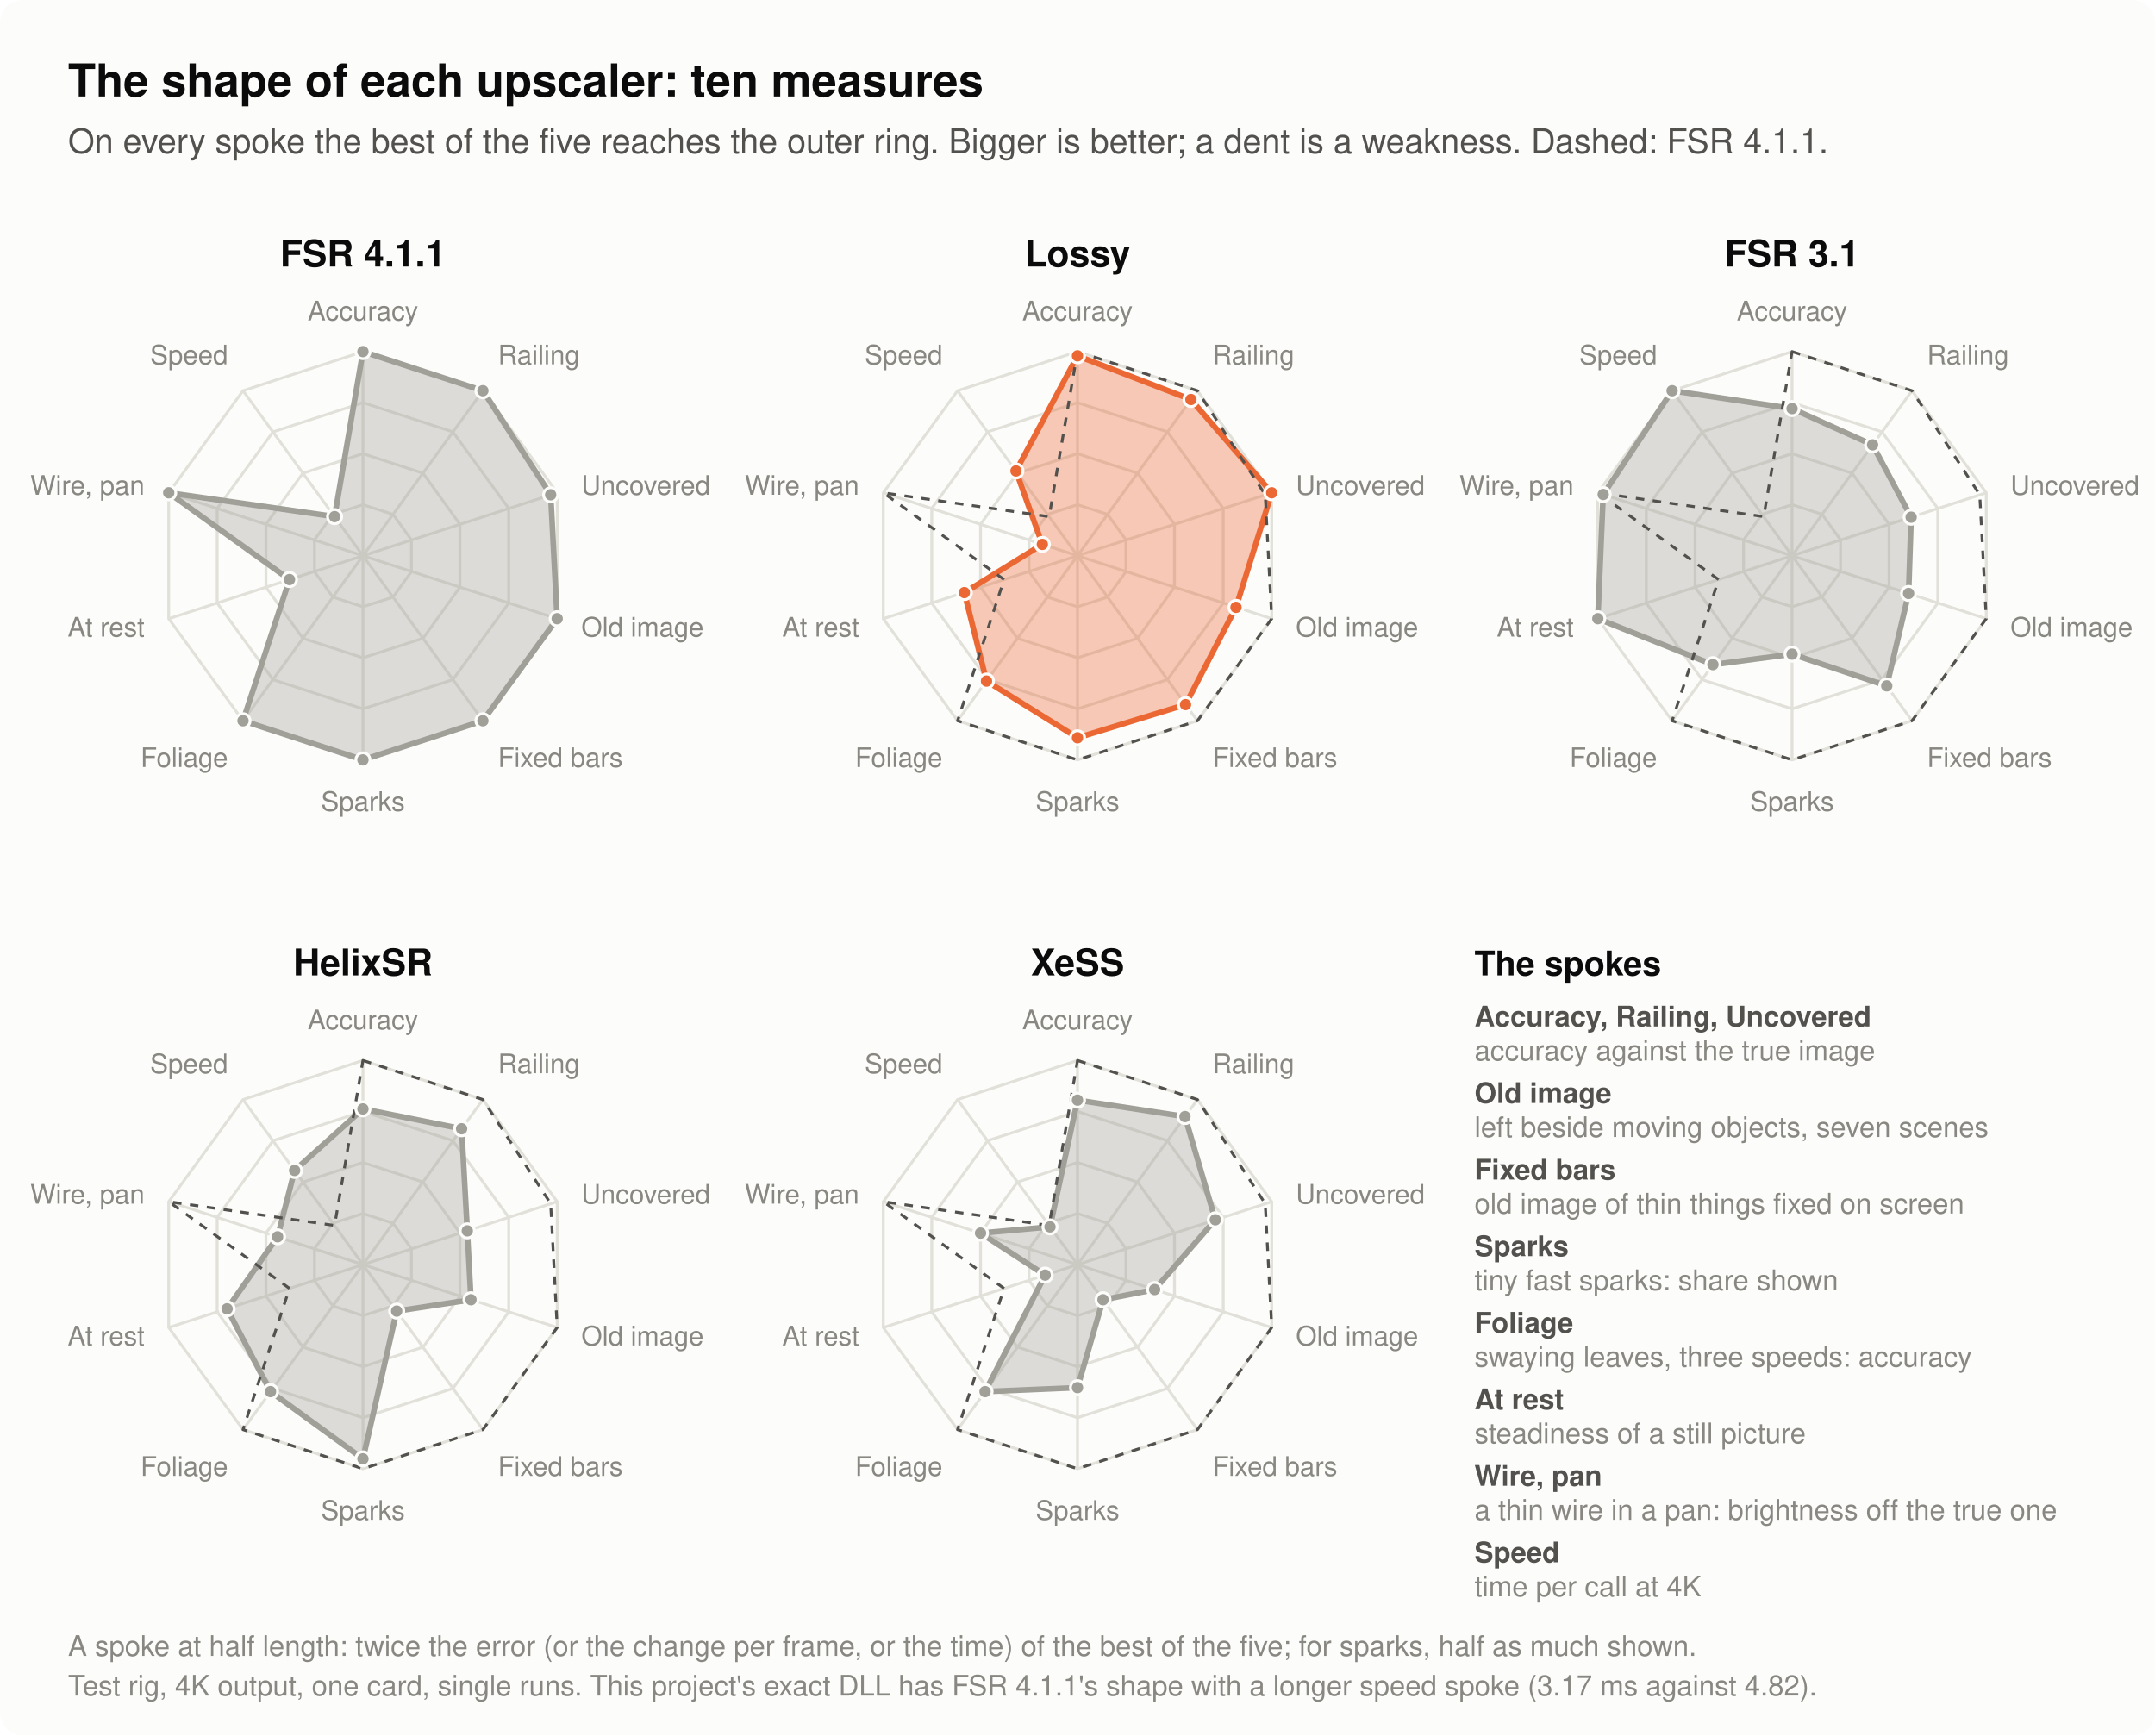
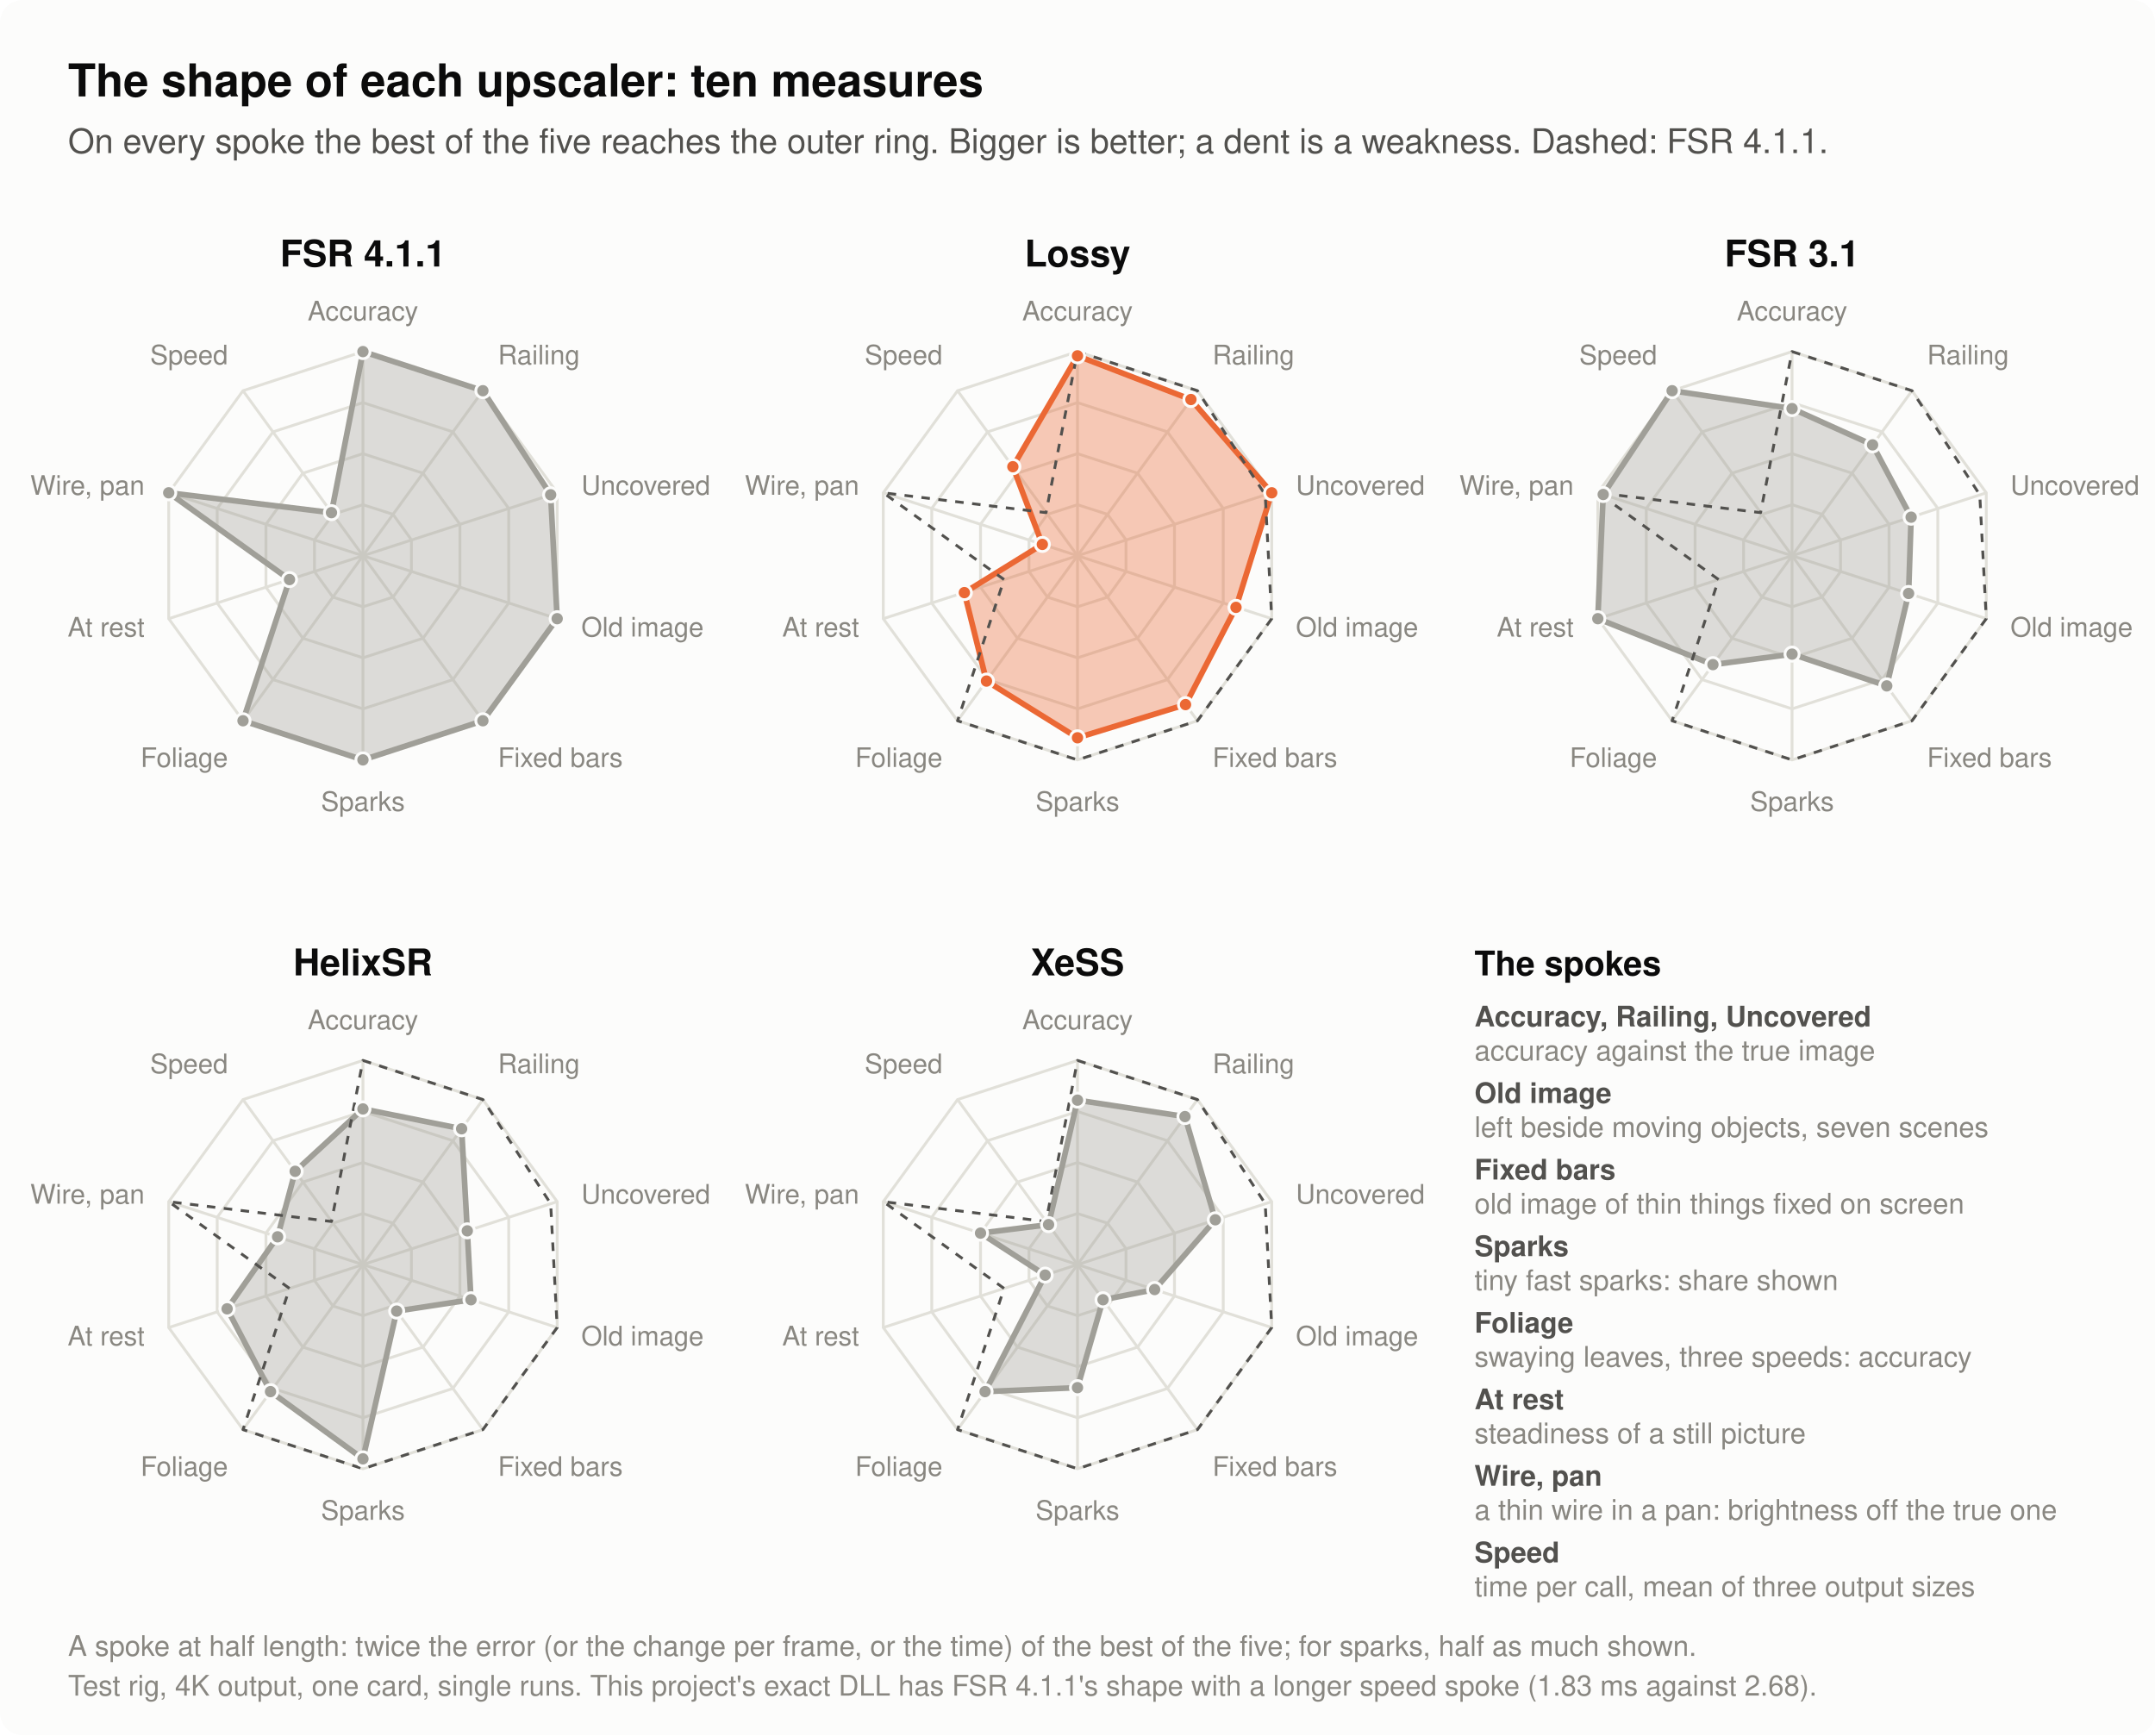
- <svg xmlns="http://www.w3.org/2000/svg" width="760" height="612" viewBox="0 0 760 612" role="img" aria-label="Five radar charts, one per upscaler, each with ten spokes; on every spoke the best of the five reaches the outer ring and the others reach in proportion to it, so a larger shape is better and a dent is a weakness. Still picture and moving background, mean: accuracy (dB): FSR 4.1.1 46.80 dB, Lossy 46.62 dB, FSR 3.1 43.95 dB, HelixSR 44.45 dB, XeSS 44.92 dB. Thin railing in motion: accuracy (dB): FSR 4.1.1 41.82 dB, Lossy 41.34 dB, FSR 3.1 38.36 dB, HelixSR 40.12 dB, XeSS 40.86 dB. Areas a moving object has just uncovered, mean of a panning and a still camera: accuracy (dB): FSR 4.1.1 33.55 dB, Lossy 33.84 dB, FSR 3.1 29.59 dB, HelixSR 28.44 dB, XeSS 30.87 dB. Old image beside a moving object, mean of seven scenes: error (of 255): FSR 4.1.1 1.92, Lossy 2.35, FSR 3.1 3.20, HelixSR 3.45, XeSS 4.84. Thin bars fixed on screen in front of a panning background, mean of four pans: error where their old image lands (of 255): FSR 4.1.1 0.82, Lossy 0.91, FSR 3.1 1.04, HelixSR 2.92, XeSS 3.85. Tiny fast sparks: share of their brightness shown (%): FSR 4.1.1 83%, Lossy 74%, FSR 3.1 40%, HelixSR 79%, XeSS 50%. Leaves swaying without motion vectors, mean of three sway speeds: error (of 255): FSR 4.1.1 11.0, Lossy 14.5, FSR 3.1 16.7, HelixSR 14.3, XeSS 14.3. Still picture: change per frame (of 255): FSR 4.1.1 0.037, Lossy 0.024, FSR 3.1 0.014, HelixSR 0.020, XeSS 0.084. Thin wire under a slow pan: how far its brightness is from the true one (of 255): FSR 4.1.1 10.5, Lossy 57.8, FSR 3.1 10.8, HelixSR 23.9, XeSS 21.0. Time per upscale call at 3840x2160 (ms): FSR 4.1.1 4.82 ms, Lossy 2.22 ms, FSR 3.1 1.14 ms, HelixSR 2.00 ms, XeSS 4.98 ms.">
+ <svg xmlns="http://www.w3.org/2000/svg" width="760" height="612" viewBox="0 0 760 612" role="img" aria-label="Five radar charts, one per upscaler, each with ten spokes; on every spoke the best of the five reaches the outer ring and the others reach in proportion to it, so a larger shape is better and a dent is a weakness. Still picture and moving background, mean: accuracy (dB): FSR 4.1.1 46.80 dB, Lossy 46.62 dB, FSR 3.1 43.95 dB, HelixSR 44.45 dB, XeSS 44.92 dB. Thin railing in motion: accuracy (dB): FSR 4.1.1 41.82 dB, Lossy 41.34 dB, FSR 3.1 38.36 dB, HelixSR 40.12 dB, XeSS 40.86 dB. Areas a moving object has just uncovered, mean of a panning and a still camera: accuracy (dB): FSR 4.1.1 33.55 dB, Lossy 33.84 dB, FSR 3.1 29.59 dB, HelixSR 28.44 dB, XeSS 30.87 dB. Old image beside a moving object, mean of seven scenes: error (of 255): FSR 4.1.1 1.92, Lossy 2.35, FSR 3.1 3.20, HelixSR 3.45, XeSS 4.84. Thin bars fixed on screen in front of a panning background, mean of four pans: error where their old image lands (of 255): FSR 4.1.1 0.82, Lossy 0.91, FSR 3.1 1.04, HelixSR 2.92, XeSS 3.85. Tiny fast sparks: share of their brightness shown (%): FSR 4.1.1 83%, Lossy 74%, FSR 3.1 40%, HelixSR 79%, XeSS 50%. Leaves swaying without motion vectors, mean of three sway speeds: error (of 255): FSR 4.1.1 11.0, Lossy 14.5, FSR 3.1 16.7, HelixSR 14.3, XeSS 14.3. Still picture: change per frame (of 255): FSR 4.1.1 0.037, Lossy 0.024, FSR 3.1 0.014, HelixSR 0.020, XeSS 0.084. Thin wire under a slow pan: how far its brightness is from the true one (of 255): FSR 4.1.1 10.5, Lossy 57.8, FSR 3.1 10.8, HelixSR 23.9, XeSS 21.0. Time per upscale call, mean of 1080p, 1440p and 4K output (ms): FSR 4.1.1 2.68 ms, Lossy 1.30 ms, FSR 3.1 0.70 ms, HelixSR 1.24 ms, XeSS 2.90 ms.">
  <rect x="0.0" y="0.0" width="760.0" height="612.0" rx="8" fill="#fcfcfb" />
  <text x="24.0" y="34.0" font-family="-apple-system, 'Segoe UI', Helvetica, Arial, sans-serif" font-size="16" font-weight="600" text-anchor="start" fill="#0b0b0b">The shape of each upscaler: ten measures</text>
  <text x="24.0" y="54.0" font-family="-apple-system, 'Segoe UI', Helvetica, Arial, sans-serif" font-size="12" text-anchor="start" fill="#52514e">On every spoke the best of the five reaches the outer ring. Bigger is better; a dent is a weakness. Dashed: FSR 4.1.1.</text>
  <text x="128.0" y="94.0" font-family="-apple-system, 'Segoe UI', Helvetica, Arial, sans-serif" font-size="13" font-weight="600" text-anchor="middle" fill="#0b0b0b">FSR 4.1.1</text>
  <polygon points="128.0,178.0 138.6,181.4 145.1,190.4 145.1,201.6 138.6,210.6 128.0,214.0 117.4,210.6 110.9,201.6 110.9,190.4 117.4,181.4" fill="none" stroke="#e1e0d9" stroke-width="1" />
  <polygon points="128.0,160.0 149.2,166.9 162.2,184.9 162.2,207.1 149.2,225.1 128.0,232.0 106.8,225.1 93.8,207.1 93.8,184.9 106.8,166.9" fill="none" stroke="#e1e0d9" stroke-width="1" />
  <polygon points="128.0,142.0 159.7,152.3 179.4,179.3 179.4,212.7 159.7,239.7 128.0,250.0 96.3,239.7 76.6,212.7 76.6,179.3 96.3,152.3" fill="none" stroke="#e1e0d9" stroke-width="1" />
  <polygon points="128.0,124.0 170.3,137.8 196.5,173.8 196.5,218.2 170.3,254.2 128.0,268.0 85.7,254.2 59.5,218.2 59.5,173.8 85.7,137.8" fill="none" stroke="#e1e0d9" stroke-width="1" />
  <line x1="128.0" y1="196.0" x2="128.0" y2="124.0" stroke="#e1e0d9" stroke-width="1" />
  <line x1="128.0" y1="196.0" x2="170.3" y2="137.8" stroke="#e1e0d9" stroke-width="1" />
  <line x1="128.0" y1="196.0" x2="196.5" y2="173.8" stroke="#e1e0d9" stroke-width="1" />
  <line x1="128.0" y1="196.0" x2="196.5" y2="218.2" stroke="#e1e0d9" stroke-width="1" />
  <line x1="128.0" y1="196.0" x2="170.3" y2="254.2" stroke="#e1e0d9" stroke-width="1" />
  <line x1="128.0" y1="196.0" x2="128.0" y2="268.0" stroke="#e1e0d9" stroke-width="1" />
  <line x1="128.0" y1="196.0" x2="85.7" y2="254.2" stroke="#e1e0d9" stroke-width="1" />
  <line x1="128.0" y1="196.0" x2="59.5" y2="218.2" stroke="#e1e0d9" stroke-width="1" />
  <line x1="128.0" y1="196.0" x2="59.5" y2="173.8" stroke="#e1e0d9" stroke-width="1" />
  <line x1="128.0" y1="196.0" x2="85.7" y2="137.8" stroke="#e1e0d9" stroke-width="1" />
-   <polygon points="128.0,124.0 170.3,137.8 194.2,174.5 196.5,218.2 170.3,254.2 128.0,268.0 85.7,254.2 102.1,204.4 59.5,173.8 118.0,182.2" fill="#a09f98" fill-opacity="0.35" stroke="#a09f98" stroke-width="2" stroke-linejoin="round" />
+   <polygon points="128.0,124.0 170.3,137.8 194.2,174.5 196.5,218.2 170.3,254.2 128.0,268.0 85.7,254.2 102.1,204.4 59.5,173.8 116.9,180.8" fill="#a09f98" fill-opacity="0.35" stroke="#a09f98" stroke-width="2" stroke-linejoin="round" />
  <circle cx="128.0" cy="124.0" r="2.5" fill="#a09f98" stroke="#fcfcfb" stroke-width="1" />
  <circle cx="170.3" cy="137.8" r="2.5" fill="#a09f98" stroke="#fcfcfb" stroke-width="1" />
  <circle cx="194.2" cy="174.5" r="2.5" fill="#a09f98" stroke="#fcfcfb" stroke-width="1" />
  <circle cx="196.5" cy="218.2" r="2.5" fill="#a09f98" stroke="#fcfcfb" stroke-width="1" />
  <circle cx="170.3" cy="254.2" r="2.5" fill="#a09f98" stroke="#fcfcfb" stroke-width="1" />
  <circle cx="128.0" cy="268.0" r="2.5" fill="#a09f98" stroke="#fcfcfb" stroke-width="1" />
  <circle cx="85.7" cy="254.2" r="2.5" fill="#a09f98" stroke="#fcfcfb" stroke-width="1" />
  <circle cx="102.1" cy="204.4" r="2.5" fill="#a09f98" stroke="#fcfcfb" stroke-width="1" />
  <circle cx="59.5" cy="173.8" r="2.5" fill="#a09f98" stroke="#fcfcfb" stroke-width="1" />
-   <circle cx="118.0" cy="182.2" r="2.5" fill="#a09f98" stroke="#fcfcfb" stroke-width="1" />
+   <circle cx="116.9" cy="180.8" r="2.5" fill="#a09f98" stroke="#fcfcfb" stroke-width="1" />
  <text x="128.0" y="113.0" font-family="-apple-system, 'Segoe UI', Helvetica, Arial, sans-serif" font-size="9.5" text-anchor="middle" fill="#898781">Accuracy</text>
  <text x="175.6" y="128.5" font-family="-apple-system, 'Segoe UI', Helvetica, Arial, sans-serif" font-size="9.5" text-anchor="start" fill="#898781">Railing</text>
  <text x="205.0" y="174.5" font-family="-apple-system, 'Segoe UI', Helvetica, Arial, sans-serif" font-size="9.5" text-anchor="start" fill="#898781">Uncovered</text>
  <text x="205.0" y="224.5" font-family="-apple-system, 'Segoe UI', Helvetica, Arial, sans-serif" font-size="9.5" text-anchor="start" fill="#898781">Old image</text>
  <text x="175.6" y="270.5" font-family="-apple-system, 'Segoe UI', Helvetica, Arial, sans-serif" font-size="9.5" text-anchor="start" fill="#898781">Fixed bars</text>
  <text x="128.0" y="286.0" font-family="-apple-system, 'Segoe UI', Helvetica, Arial, sans-serif" font-size="9.5" text-anchor="middle" fill="#898781">Sparks</text>
  <text x="80.4" y="270.5" font-family="-apple-system, 'Segoe UI', Helvetica, Arial, sans-serif" font-size="9.5" text-anchor="end" fill="#898781">Foliage</text>
  <text x="51.0" y="224.5" font-family="-apple-system, 'Segoe UI', Helvetica, Arial, sans-serif" font-size="9.5" text-anchor="end" fill="#898781">At rest</text>
  <text x="51.0" y="174.5" font-family="-apple-system, 'Segoe UI', Helvetica, Arial, sans-serif" font-size="9.5" text-anchor="end" fill="#898781">Wire, pan</text>
  <text x="80.4" y="128.5" font-family="-apple-system, 'Segoe UI', Helvetica, Arial, sans-serif" font-size="9.5" text-anchor="end" fill="#898781">Speed</text>
  <text x="380.0" y="94.0" font-family="-apple-system, 'Segoe UI', Helvetica, Arial, sans-serif" font-size="13" font-weight="600" text-anchor="middle" fill="#0b0b0b">Lossy</text>
  <polygon points="380.0,178.0 390.6,181.4 397.1,190.4 397.1,201.6 390.6,210.6 380.0,214.0 369.4,210.6 362.9,201.6 362.9,190.4 369.4,181.4" fill="none" stroke="#e1e0d9" stroke-width="1" />
  <polygon points="380.0,160.0 401.2,166.9 414.2,184.9 414.2,207.1 401.2,225.1 380.0,232.0 358.8,225.1 345.8,207.1 345.8,184.9 358.8,166.9" fill="none" stroke="#e1e0d9" stroke-width="1" />
  <polygon points="380.0,142.0 411.7,152.3 431.4,179.3 431.4,212.7 411.7,239.7 380.0,250.0 348.3,239.7 328.6,212.7 328.6,179.3 348.3,152.3" fill="none" stroke="#e1e0d9" stroke-width="1" />
  <polygon points="380.0,124.0 422.3,137.8 448.5,173.8 448.5,218.2 422.3,254.2 380.0,268.0 337.7,254.2 311.5,218.2 311.5,173.8 337.7,137.8" fill="none" stroke="#e1e0d9" stroke-width="1" />
  <line x1="380.0" y1="196.0" x2="380.0" y2="124.0" stroke="#e1e0d9" stroke-width="1" />
  <line x1="380.0" y1="196.0" x2="422.3" y2="137.8" stroke="#e1e0d9" stroke-width="1" />
  <line x1="380.0" y1="196.0" x2="448.5" y2="173.8" stroke="#e1e0d9" stroke-width="1" />
  <line x1="380.0" y1="196.0" x2="448.5" y2="218.2" stroke="#e1e0d9" stroke-width="1" />
  <line x1="380.0" y1="196.0" x2="422.3" y2="254.2" stroke="#e1e0d9" stroke-width="1" />
  <line x1="380.0" y1="196.0" x2="380.0" y2="268.0" stroke="#e1e0d9" stroke-width="1" />
  <line x1="380.0" y1="196.0" x2="337.7" y2="254.2" stroke="#e1e0d9" stroke-width="1" />
  <line x1="380.0" y1="196.0" x2="311.5" y2="218.2" stroke="#e1e0d9" stroke-width="1" />
  <line x1="380.0" y1="196.0" x2="311.5" y2="173.8" stroke="#e1e0d9" stroke-width="1" />
  <line x1="380.0" y1="196.0" x2="337.7" y2="137.8" stroke="#e1e0d9" stroke-width="1" />
-   <polygon points="380.0,125.5 420.0,140.9 448.5,173.8 435.9,214.2 418.1,248.5 380.0,260.2 347.9,240.2 340.1,209.0 367.6,192.0 358.3,166.1" fill="#eb6834" fill-opacity="0.35" stroke="#eb6834" stroke-width="2" stroke-linejoin="round" />
-   <polygon points="380.0,124.0 422.3,137.8 446.2,174.5 448.5,218.2 422.3,254.2 380.0,268.0 337.7,254.2 354.1,204.4 311.5,173.8 370.0,182.2" fill="none" stroke="#52514e" stroke-width="1" stroke-dasharray="3 3" stroke-linejoin="round" />
+   <polygon points="380.0,125.5 420.0,140.9 448.5,173.8 435.9,214.2 418.1,248.5 380.0,260.2 347.9,240.2 340.1,209.0 367.6,192.0 357.2,164.6" fill="#eb6834" fill-opacity="0.35" stroke="#eb6834" stroke-width="2" stroke-linejoin="round" />
+   <polygon points="380.0,124.0 422.3,137.8 446.2,174.5 448.5,218.2 422.3,254.2 380.0,268.0 337.7,254.2 354.1,204.4 311.5,173.8 368.9,180.8" fill="none" stroke="#52514e" stroke-width="1" stroke-dasharray="3 3" stroke-linejoin="round" />
  <circle cx="380.0" cy="125.5" r="2.5" fill="#eb6834" stroke="#fcfcfb" stroke-width="1" />
  <circle cx="420.0" cy="140.9" r="2.5" fill="#eb6834" stroke="#fcfcfb" stroke-width="1" />
  <circle cx="448.5" cy="173.8" r="2.5" fill="#eb6834" stroke="#fcfcfb" stroke-width="1" />
  <circle cx="435.9" cy="214.2" r="2.5" fill="#eb6834" stroke="#fcfcfb" stroke-width="1" />
  <circle cx="418.1" cy="248.5" r="2.5" fill="#eb6834" stroke="#fcfcfb" stroke-width="1" />
  <circle cx="380.0" cy="260.2" r="2.5" fill="#eb6834" stroke="#fcfcfb" stroke-width="1" />
  <circle cx="347.9" cy="240.2" r="2.5" fill="#eb6834" stroke="#fcfcfb" stroke-width="1" />
  <circle cx="340.1" cy="209.0" r="2.5" fill="#eb6834" stroke="#fcfcfb" stroke-width="1" />
  <circle cx="367.6" cy="192.0" r="2.5" fill="#eb6834" stroke="#fcfcfb" stroke-width="1" />
-   <circle cx="358.3" cy="166.1" r="2.5" fill="#eb6834" stroke="#fcfcfb" stroke-width="1" />
+   <circle cx="357.2" cy="164.6" r="2.5" fill="#eb6834" stroke="#fcfcfb" stroke-width="1" />
  <text x="380.0" y="113.0" font-family="-apple-system, 'Segoe UI', Helvetica, Arial, sans-serif" font-size="9.5" text-anchor="middle" fill="#898781">Accuracy</text>
  <text x="427.6" y="128.5" font-family="-apple-system, 'Segoe UI', Helvetica, Arial, sans-serif" font-size="9.5" text-anchor="start" fill="#898781">Railing</text>
  <text x="457.0" y="174.5" font-family="-apple-system, 'Segoe UI', Helvetica, Arial, sans-serif" font-size="9.5" text-anchor="start" fill="#898781">Uncovered</text>
  <text x="457.0" y="224.5" font-family="-apple-system, 'Segoe UI', Helvetica, Arial, sans-serif" font-size="9.5" text-anchor="start" fill="#898781">Old image</text>
  <text x="427.6" y="270.5" font-family="-apple-system, 'Segoe UI', Helvetica, Arial, sans-serif" font-size="9.5" text-anchor="start" fill="#898781">Fixed bars</text>
  <text x="380.0" y="286.0" font-family="-apple-system, 'Segoe UI', Helvetica, Arial, sans-serif" font-size="9.5" text-anchor="middle" fill="#898781">Sparks</text>
  <text x="332.4" y="270.5" font-family="-apple-system, 'Segoe UI', Helvetica, Arial, sans-serif" font-size="9.5" text-anchor="end" fill="#898781">Foliage</text>
  <text x="303.0" y="224.5" font-family="-apple-system, 'Segoe UI', Helvetica, Arial, sans-serif" font-size="9.5" text-anchor="end" fill="#898781">At rest</text>
  <text x="303.0" y="174.5" font-family="-apple-system, 'Segoe UI', Helvetica, Arial, sans-serif" font-size="9.5" text-anchor="end" fill="#898781">Wire, pan</text>
  <text x="332.4" y="128.5" font-family="-apple-system, 'Segoe UI', Helvetica, Arial, sans-serif" font-size="9.5" text-anchor="end" fill="#898781">Speed</text>
  <text x="632.0" y="94.0" font-family="-apple-system, 'Segoe UI', Helvetica, Arial, sans-serif" font-size="13" font-weight="600" text-anchor="middle" fill="#0b0b0b">FSR 3.1</text>
  <polygon points="632.0,178.0 642.6,181.4 649.1,190.4 649.1,201.6 642.6,210.6 632.0,214.0 621.4,210.6 614.9,201.6 614.9,190.4 621.4,181.4" fill="none" stroke="#e1e0d9" stroke-width="1" />
  <polygon points="632.0,160.0 653.2,166.9 666.2,184.9 666.2,207.1 653.2,225.1 632.0,232.0 610.8,225.1 597.8,207.1 597.8,184.9 610.8,166.9" fill="none" stroke="#e1e0d9" stroke-width="1" />
  <polygon points="632.0,142.0 663.7,152.3 683.4,179.3 683.4,212.7 663.7,239.7 632.0,250.0 600.3,239.7 580.6,212.7 580.6,179.3 600.3,152.3" fill="none" stroke="#e1e0d9" stroke-width="1" />
  <polygon points="632.0,124.0 674.3,137.8 700.5,173.8 700.5,218.2 674.3,254.2 632.0,268.0 589.7,254.2 563.5,218.2 563.5,173.8 589.7,137.8" fill="none" stroke="#e1e0d9" stroke-width="1" />
  <line x1="632.0" y1="196.0" x2="632.0" y2="124.0" stroke="#e1e0d9" stroke-width="1" />
  <line x1="632.0" y1="196.0" x2="674.3" y2="137.8" stroke="#e1e0d9" stroke-width="1" />
  <line x1="632.0" y1="196.0" x2="700.5" y2="173.8" stroke="#e1e0d9" stroke-width="1" />
  <line x1="632.0" y1="196.0" x2="700.5" y2="218.2" stroke="#e1e0d9" stroke-width="1" />
  <line x1="632.0" y1="196.0" x2="674.3" y2="254.2" stroke="#e1e0d9" stroke-width="1" />
  <line x1="632.0" y1="196.0" x2="632.0" y2="268.0" stroke="#e1e0d9" stroke-width="1" />
  <line x1="632.0" y1="196.0" x2="589.7" y2="254.2" stroke="#e1e0d9" stroke-width="1" />
  <line x1="632.0" y1="196.0" x2="563.5" y2="218.2" stroke="#e1e0d9" stroke-width="1" />
  <line x1="632.0" y1="196.0" x2="563.5" y2="173.8" stroke="#e1e0d9" stroke-width="1" />
  <line x1="632.0" y1="196.0" x2="589.7" y2="137.8" stroke="#e1e0d9" stroke-width="1" />
  <polygon points="632.0,144.1 660.4,156.9 674.0,182.4 673.1,209.3 665.4,241.9 632.0,230.7 604.1,234.4 563.5,218.2 565.4,174.4 589.7,137.8" fill="#a09f98" fill-opacity="0.35" stroke="#a09f98" stroke-width="2" stroke-linejoin="round" />
-   <polygon points="632.0,124.0 674.3,137.8 698.2,174.5 700.5,218.2 674.3,254.2 632.0,268.0 589.7,254.2 606.1,204.4 563.5,173.8 622.0,182.2" fill="none" stroke="#52514e" stroke-width="1" stroke-dasharray="3 3" stroke-linejoin="round" />
+   <polygon points="632.0,124.0 674.3,137.8 698.2,174.5 700.5,218.2 674.3,254.2 632.0,268.0 589.7,254.2 606.1,204.4 563.5,173.8 620.9,180.8" fill="none" stroke="#52514e" stroke-width="1" stroke-dasharray="3 3" stroke-linejoin="round" />
  <circle cx="632.0" cy="144.1" r="2.5" fill="#a09f98" stroke="#fcfcfb" stroke-width="1" />
  <circle cx="660.4" cy="156.9" r="2.5" fill="#a09f98" stroke="#fcfcfb" stroke-width="1" />
  <circle cx="674.0" cy="182.4" r="2.5" fill="#a09f98" stroke="#fcfcfb" stroke-width="1" />
  <circle cx="673.1" cy="209.3" r="2.5" fill="#a09f98" stroke="#fcfcfb" stroke-width="1" />
  <circle cx="665.4" cy="241.9" r="2.5" fill="#a09f98" stroke="#fcfcfb" stroke-width="1" />
  <circle cx="632.0" cy="230.7" r="2.5" fill="#a09f98" stroke="#fcfcfb" stroke-width="1" />
  <circle cx="604.1" cy="234.4" r="2.5" fill="#a09f98" stroke="#fcfcfb" stroke-width="1" />
  <circle cx="563.5" cy="218.2" r="2.5" fill="#a09f98" stroke="#fcfcfb" stroke-width="1" />
  <circle cx="565.4" cy="174.4" r="2.5" fill="#a09f98" stroke="#fcfcfb" stroke-width="1" />
  <circle cx="589.7" cy="137.8" r="2.5" fill="#a09f98" stroke="#fcfcfb" stroke-width="1" />
  <text x="632.0" y="113.0" font-family="-apple-system, 'Segoe UI', Helvetica, Arial, sans-serif" font-size="9.5" text-anchor="middle" fill="#898781">Accuracy</text>
  <text x="679.6" y="128.5" font-family="-apple-system, 'Segoe UI', Helvetica, Arial, sans-serif" font-size="9.5" text-anchor="start" fill="#898781">Railing</text>
  <text x="709.0" y="174.5" font-family="-apple-system, 'Segoe UI', Helvetica, Arial, sans-serif" font-size="9.5" text-anchor="start" fill="#898781">Uncovered</text>
  <text x="709.0" y="224.5" font-family="-apple-system, 'Segoe UI', Helvetica, Arial, sans-serif" font-size="9.5" text-anchor="start" fill="#898781">Old image</text>
  <text x="679.6" y="270.5" font-family="-apple-system, 'Segoe UI', Helvetica, Arial, sans-serif" font-size="9.5" text-anchor="start" fill="#898781">Fixed bars</text>
  <text x="632.0" y="286.0" font-family="-apple-system, 'Segoe UI', Helvetica, Arial, sans-serif" font-size="9.5" text-anchor="middle" fill="#898781">Sparks</text>
  <text x="584.4" y="270.5" font-family="-apple-system, 'Segoe UI', Helvetica, Arial, sans-serif" font-size="9.5" text-anchor="end" fill="#898781">Foliage</text>
  <text x="555.0" y="224.5" font-family="-apple-system, 'Segoe UI', Helvetica, Arial, sans-serif" font-size="9.5" text-anchor="end" fill="#898781">At rest</text>
  <text x="555.0" y="174.5" font-family="-apple-system, 'Segoe UI', Helvetica, Arial, sans-serif" font-size="9.5" text-anchor="end" fill="#898781">Wire, pan</text>
  <text x="584.4" y="128.5" font-family="-apple-system, 'Segoe UI', Helvetica, Arial, sans-serif" font-size="9.5" text-anchor="end" fill="#898781">Speed</text>
  <text x="128.0" y="344.0" font-family="-apple-system, 'Segoe UI', Helvetica, Arial, sans-serif" font-size="13" font-weight="600" text-anchor="middle" fill="#0b0b0b">HelixSR</text>
  <polygon points="128.0,428.0 138.6,431.4 145.1,440.4 145.1,451.6 138.6,460.6 128.0,464.0 117.4,460.6 110.9,451.6 110.9,440.4 117.4,431.4" fill="none" stroke="#e1e0d9" stroke-width="1" />
  <polygon points="128.0,410.0 149.2,416.9 162.2,434.9 162.2,457.1 149.2,475.1 128.0,482.0 106.8,475.1 93.8,457.1 93.8,434.9 106.8,416.9" fill="none" stroke="#e1e0d9" stroke-width="1" />
  <polygon points="128.0,392.0 159.7,402.3 179.4,429.3 179.4,462.7 159.7,489.7 128.0,500.0 96.3,489.7 76.6,462.7 76.6,429.3 96.3,402.3" fill="none" stroke="#e1e0d9" stroke-width="1" />
  <polygon points="128.0,374.0 170.3,387.8 196.5,423.8 196.5,468.2 170.3,504.2 128.0,518.0 85.7,504.2 59.5,468.2 59.5,423.8 85.7,387.8" fill="none" stroke="#e1e0d9" stroke-width="1" />
  <line x1="128.0" y1="446.0" x2="128.0" y2="374.0" stroke="#e1e0d9" stroke-width="1" />
  <line x1="128.0" y1="446.0" x2="170.3" y2="387.8" stroke="#e1e0d9" stroke-width="1" />
  <line x1="128.0" y1="446.0" x2="196.5" y2="423.8" stroke="#e1e0d9" stroke-width="1" />
  <line x1="128.0" y1="446.0" x2="196.5" y2="468.2" stroke="#e1e0d9" stroke-width="1" />
  <line x1="128.0" y1="446.0" x2="170.3" y2="504.2" stroke="#e1e0d9" stroke-width="1" />
  <line x1="128.0" y1="446.0" x2="128.0" y2="518.0" stroke="#e1e0d9" stroke-width="1" />
  <line x1="128.0" y1="446.0" x2="85.7" y2="504.2" stroke="#e1e0d9" stroke-width="1" />
  <line x1="128.0" y1="446.0" x2="59.5" y2="468.2" stroke="#e1e0d9" stroke-width="1" />
  <line x1="128.0" y1="446.0" x2="59.5" y2="423.8" stroke="#e1e0d9" stroke-width="1" />
  <line x1="128.0" y1="446.0" x2="85.7" y2="387.8" stroke="#e1e0d9" stroke-width="1" />
-   <polygon points="128.0,391.1 162.8,398.1 164.8,434.1 166.1,458.4 139.9,462.4 128.0,514.5 95.4,490.8 80.1,461.6 97.9,436.2 103.9,412.8" fill="#a09f98" fill-opacity="0.35" stroke="#a09f98" stroke-width="2" stroke-linejoin="round" />
-   <polygon points="128.0,374.0 170.3,387.8 194.2,424.5 196.5,468.2 170.3,504.2 128.0,518.0 85.7,504.2 102.1,454.4 59.5,423.8 118.0,432.2" fill="none" stroke="#52514e" stroke-width="1" stroke-dasharray="3 3" stroke-linejoin="round" />
+   <polygon points="128.0,391.1 162.8,398.1 164.8,434.1 166.1,458.4 139.9,462.4 128.0,514.5 95.4,490.8 80.1,461.6 97.9,436.2 104.1,413.1" fill="#a09f98" fill-opacity="0.35" stroke="#a09f98" stroke-width="2" stroke-linejoin="round" />
+   <polygon points="128.0,374.0 170.3,387.8 194.2,424.5 196.5,468.2 170.3,504.2 128.0,518.0 85.7,504.2 102.1,454.4 59.5,423.8 116.9,430.8" fill="none" stroke="#52514e" stroke-width="1" stroke-dasharray="3 3" stroke-linejoin="round" />
  <circle cx="128.0" cy="391.1" r="2.5" fill="#a09f98" stroke="#fcfcfb" stroke-width="1" />
  <circle cx="162.8" cy="398.1" r="2.5" fill="#a09f98" stroke="#fcfcfb" stroke-width="1" />
  <circle cx="164.8" cy="434.1" r="2.5" fill="#a09f98" stroke="#fcfcfb" stroke-width="1" />
  <circle cx="166.1" cy="458.4" r="2.5" fill="#a09f98" stroke="#fcfcfb" stroke-width="1" />
  <circle cx="139.9" cy="462.4" r="2.5" fill="#a09f98" stroke="#fcfcfb" stroke-width="1" />
  <circle cx="128.0" cy="514.5" r="2.5" fill="#a09f98" stroke="#fcfcfb" stroke-width="1" />
  <circle cx="95.4" cy="490.8" r="2.5" fill="#a09f98" stroke="#fcfcfb" stroke-width="1" />
  <circle cx="80.1" cy="461.6" r="2.5" fill="#a09f98" stroke="#fcfcfb" stroke-width="1" />
  <circle cx="97.9" cy="436.2" r="2.5" fill="#a09f98" stroke="#fcfcfb" stroke-width="1" />
-   <circle cx="103.9" cy="412.8" r="2.5" fill="#a09f98" stroke="#fcfcfb" stroke-width="1" />
+   <circle cx="104.1" cy="413.1" r="2.5" fill="#a09f98" stroke="#fcfcfb" stroke-width="1" />
  <text x="128.0" y="363.0" font-family="-apple-system, 'Segoe UI', Helvetica, Arial, sans-serif" font-size="9.5" text-anchor="middle" fill="#898781">Accuracy</text>
  <text x="175.6" y="378.5" font-family="-apple-system, 'Segoe UI', Helvetica, Arial, sans-serif" font-size="9.5" text-anchor="start" fill="#898781">Railing</text>
  <text x="205.0" y="424.5" font-family="-apple-system, 'Segoe UI', Helvetica, Arial, sans-serif" font-size="9.5" text-anchor="start" fill="#898781">Uncovered</text>
  <text x="205.0" y="474.5" font-family="-apple-system, 'Segoe UI', Helvetica, Arial, sans-serif" font-size="9.5" text-anchor="start" fill="#898781">Old image</text>
  <text x="175.6" y="520.5" font-family="-apple-system, 'Segoe UI', Helvetica, Arial, sans-serif" font-size="9.5" text-anchor="start" fill="#898781">Fixed bars</text>
  <text x="128.0" y="536.0" font-family="-apple-system, 'Segoe UI', Helvetica, Arial, sans-serif" font-size="9.5" text-anchor="middle" fill="#898781">Sparks</text>
  <text x="80.4" y="520.5" font-family="-apple-system, 'Segoe UI', Helvetica, Arial, sans-serif" font-size="9.5" text-anchor="end" fill="#898781">Foliage</text>
  <text x="51.0" y="474.5" font-family="-apple-system, 'Segoe UI', Helvetica, Arial, sans-serif" font-size="9.5" text-anchor="end" fill="#898781">At rest</text>
  <text x="51.0" y="424.5" font-family="-apple-system, 'Segoe UI', Helvetica, Arial, sans-serif" font-size="9.5" text-anchor="end" fill="#898781">Wire, pan</text>
  <text x="80.4" y="378.5" font-family="-apple-system, 'Segoe UI', Helvetica, Arial, sans-serif" font-size="9.5" text-anchor="end" fill="#898781">Speed</text>
  <text x="380.0" y="344.0" font-family="-apple-system, 'Segoe UI', Helvetica, Arial, sans-serif" font-size="13" font-weight="600" text-anchor="middle" fill="#0b0b0b">XeSS</text>
  <polygon points="380.0,428.0 390.6,431.4 397.1,440.4 397.1,451.6 390.6,460.6 380.0,464.0 369.4,460.6 362.9,451.6 362.9,440.4 369.4,431.4" fill="none" stroke="#e1e0d9" stroke-width="1" />
  <polygon points="380.0,410.0 401.2,416.9 414.2,434.9 414.2,457.1 401.2,475.1 380.0,482.0 358.8,475.1 345.8,457.1 345.8,434.9 358.8,416.9" fill="none" stroke="#e1e0d9" stroke-width="1" />
  <polygon points="380.0,392.0 411.7,402.3 431.4,429.3 431.4,462.7 411.7,489.7 380.0,500.0 348.3,489.7 328.6,462.7 328.6,429.3 348.3,402.3" fill="none" stroke="#e1e0d9" stroke-width="1" />
  <polygon points="380.0,374.0 422.3,387.8 448.5,423.8 448.5,468.2 422.3,504.2 380.0,518.0 337.7,504.2 311.5,468.2 311.5,423.8 337.7,387.8" fill="none" stroke="#e1e0d9" stroke-width="1" />
  <line x1="380.0" y1="446.0" x2="380.0" y2="374.0" stroke="#e1e0d9" stroke-width="1" />
  <line x1="380.0" y1="446.0" x2="422.3" y2="387.8" stroke="#e1e0d9" stroke-width="1" />
  <line x1="380.0" y1="446.0" x2="448.5" y2="423.8" stroke="#e1e0d9" stroke-width="1" />
  <line x1="380.0" y1="446.0" x2="448.5" y2="468.2" stroke="#e1e0d9" stroke-width="1" />
  <line x1="380.0" y1="446.0" x2="422.3" y2="504.2" stroke="#e1e0d9" stroke-width="1" />
  <line x1="380.0" y1="446.0" x2="380.0" y2="518.0" stroke="#e1e0d9" stroke-width="1" />
  <line x1="380.0" y1="446.0" x2="337.7" y2="504.2" stroke="#e1e0d9" stroke-width="1" />
  <line x1="380.0" y1="446.0" x2="311.5" y2="468.2" stroke="#e1e0d9" stroke-width="1" />
  <line x1="380.0" y1="446.0" x2="311.5" y2="423.8" stroke="#e1e0d9" stroke-width="1" />
  <line x1="380.0" y1="446.0" x2="337.7" y2="387.8" stroke="#e1e0d9" stroke-width="1" />
-   <polygon points="380.0,388.0 417.9,393.8 428.6,430.2 407.2,454.8 389.0,458.4 380.0,489.4 347.4,490.8 368.6,449.7 345.8,434.9 370.3,432.7" fill="#a09f98" fill-opacity="0.35" stroke="#a09f98" stroke-width="2" stroke-linejoin="round" />
-   <polygon points="380.0,374.0 422.3,387.8 446.2,424.5 448.5,468.2 422.3,504.2 380.0,518.0 337.7,504.2 354.1,454.4 311.5,423.8 370.0,432.2" fill="none" stroke="#52514e" stroke-width="1" stroke-dasharray="3 3" stroke-linejoin="round" />
+   <polygon points="380.0,388.0 417.9,393.8 428.6,430.2 407.2,454.8 389.0,458.4 380.0,489.4 347.4,490.8 368.6,449.7 345.8,434.9 369.8,431.9" fill="#a09f98" fill-opacity="0.35" stroke="#a09f98" stroke-width="2" stroke-linejoin="round" />
+   <polygon points="380.0,374.0 422.3,387.8 446.2,424.5 448.5,468.2 422.3,504.2 380.0,518.0 337.7,504.2 354.1,454.4 311.5,423.8 368.9,430.8" fill="none" stroke="#52514e" stroke-width="1" stroke-dasharray="3 3" stroke-linejoin="round" />
  <circle cx="380.0" cy="388.0" r="2.5" fill="#a09f98" stroke="#fcfcfb" stroke-width="1" />
  <circle cx="417.9" cy="393.8" r="2.5" fill="#a09f98" stroke="#fcfcfb" stroke-width="1" />
  <circle cx="428.6" cy="430.2" r="2.5" fill="#a09f98" stroke="#fcfcfb" stroke-width="1" />
  <circle cx="407.2" cy="454.8" r="2.5" fill="#a09f98" stroke="#fcfcfb" stroke-width="1" />
  <circle cx="389.0" cy="458.4" r="2.5" fill="#a09f98" stroke="#fcfcfb" stroke-width="1" />
  <circle cx="380.0" cy="489.4" r="2.5" fill="#a09f98" stroke="#fcfcfb" stroke-width="1" />
  <circle cx="347.4" cy="490.8" r="2.5" fill="#a09f98" stroke="#fcfcfb" stroke-width="1" />
  <circle cx="368.6" cy="449.7" r="2.5" fill="#a09f98" stroke="#fcfcfb" stroke-width="1" />
  <circle cx="345.8" cy="434.9" r="2.5" fill="#a09f98" stroke="#fcfcfb" stroke-width="1" />
-   <circle cx="370.3" cy="432.7" r="2.5" fill="#a09f98" stroke="#fcfcfb" stroke-width="1" />
+   <circle cx="369.8" cy="431.9" r="2.5" fill="#a09f98" stroke="#fcfcfb" stroke-width="1" />
  <text x="380.0" y="363.0" font-family="-apple-system, 'Segoe UI', Helvetica, Arial, sans-serif" font-size="9.5" text-anchor="middle" fill="#898781">Accuracy</text>
  <text x="427.6" y="378.5" font-family="-apple-system, 'Segoe UI', Helvetica, Arial, sans-serif" font-size="9.5" text-anchor="start" fill="#898781">Railing</text>
  <text x="457.0" y="424.5" font-family="-apple-system, 'Segoe UI', Helvetica, Arial, sans-serif" font-size="9.5" text-anchor="start" fill="#898781">Uncovered</text>
  <text x="457.0" y="474.5" font-family="-apple-system, 'Segoe UI', Helvetica, Arial, sans-serif" font-size="9.5" text-anchor="start" fill="#898781">Old image</text>
  <text x="427.6" y="520.5" font-family="-apple-system, 'Segoe UI', Helvetica, Arial, sans-serif" font-size="9.5" text-anchor="start" fill="#898781">Fixed bars</text>
  <text x="380.0" y="536.0" font-family="-apple-system, 'Segoe UI', Helvetica, Arial, sans-serif" font-size="9.5" text-anchor="middle" fill="#898781">Sparks</text>
  <text x="332.4" y="520.5" font-family="-apple-system, 'Segoe UI', Helvetica, Arial, sans-serif" font-size="9.5" text-anchor="end" fill="#898781">Foliage</text>
  <text x="303.0" y="474.5" font-family="-apple-system, 'Segoe UI', Helvetica, Arial, sans-serif" font-size="9.5" text-anchor="end" fill="#898781">At rest</text>
  <text x="303.0" y="424.5" font-family="-apple-system, 'Segoe UI', Helvetica, Arial, sans-serif" font-size="9.5" text-anchor="end" fill="#898781">Wire, pan</text>
  <text x="332.4" y="378.5" font-family="-apple-system, 'Segoe UI', Helvetica, Arial, sans-serif" font-size="9.5" text-anchor="end" fill="#898781">Speed</text>
  <text x="520.0" y="344.0" font-family="-apple-system, 'Segoe UI', Helvetica, Arial, sans-serif" font-size="12" font-weight="600" text-anchor="start" fill="#0b0b0b">The spokes</text>
  <text x="520.0" y="362.0" font-family="-apple-system, 'Segoe UI', Helvetica, Arial, sans-serif" font-size="10" font-weight="600" text-anchor="start" fill="#52514e">Accuracy, Railing, Uncovered</text>
  <text x="520.0" y="374.0" font-family="-apple-system, 'Segoe UI', Helvetica, Arial, sans-serif" font-size="10" text-anchor="start" fill="#898781">accuracy against the true image</text>
  <text x="520.0" y="389.0" font-family="-apple-system, 'Segoe UI', Helvetica, Arial, sans-serif" font-size="10" font-weight="600" text-anchor="start" fill="#52514e">Old image</text>
  <text x="520.0" y="401.0" font-family="-apple-system, 'Segoe UI', Helvetica, Arial, sans-serif" font-size="10" text-anchor="start" fill="#898781">left beside moving objects, seven scenes</text>
  <text x="520.0" y="416.0" font-family="-apple-system, 'Segoe UI', Helvetica, Arial, sans-serif" font-size="10" font-weight="600" text-anchor="start" fill="#52514e">Fixed bars</text>
  <text x="520.0" y="428.0" font-family="-apple-system, 'Segoe UI', Helvetica, Arial, sans-serif" font-size="10" text-anchor="start" fill="#898781">old image of thin things fixed on screen</text>
  <text x="520.0" y="443.0" font-family="-apple-system, 'Segoe UI', Helvetica, Arial, sans-serif" font-size="10" font-weight="600" text-anchor="start" fill="#52514e">Sparks</text>
  <text x="520.0" y="455.0" font-family="-apple-system, 'Segoe UI', Helvetica, Arial, sans-serif" font-size="10" text-anchor="start" fill="#898781">tiny fast sparks: share shown</text>
  <text x="520.0" y="470.0" font-family="-apple-system, 'Segoe UI', Helvetica, Arial, sans-serif" font-size="10" font-weight="600" text-anchor="start" fill="#52514e">Foliage</text>
  <text x="520.0" y="482.0" font-family="-apple-system, 'Segoe UI', Helvetica, Arial, sans-serif" font-size="10" text-anchor="start" fill="#898781">swaying leaves, three speeds: accuracy</text>
  <text x="520.0" y="497.0" font-family="-apple-system, 'Segoe UI', Helvetica, Arial, sans-serif" font-size="10" font-weight="600" text-anchor="start" fill="#52514e">At rest</text>
  <text x="520.0" y="509.0" font-family="-apple-system, 'Segoe UI', Helvetica, Arial, sans-serif" font-size="10" text-anchor="start" fill="#898781">steadiness of a still picture</text>
  <text x="520.0" y="524.0" font-family="-apple-system, 'Segoe UI', Helvetica, Arial, sans-serif" font-size="10" font-weight="600" text-anchor="start" fill="#52514e">Wire, pan</text>
  <text x="520.0" y="536.0" font-family="-apple-system, 'Segoe UI', Helvetica, Arial, sans-serif" font-size="10" text-anchor="start" fill="#898781">a thin wire in a pan: brightness off the true one</text>
  <text x="520.0" y="551.0" font-family="-apple-system, 'Segoe UI', Helvetica, Arial, sans-serif" font-size="10" font-weight="600" text-anchor="start" fill="#52514e">Speed</text>
-   <text x="520.0" y="563.0" font-family="-apple-system, 'Segoe UI', Helvetica, Arial, sans-serif" font-size="10" text-anchor="start" fill="#898781">time per call at 4K</text>
+   <text x="520.0" y="563.0" font-family="-apple-system, 'Segoe UI', Helvetica, Arial, sans-serif" font-size="10" text-anchor="start" fill="#898781">time per call, mean of three output sizes</text>
  <text x="24.0" y="584.0" font-family="-apple-system, 'Segoe UI', Helvetica, Arial, sans-serif" font-size="10" text-anchor="start" fill="#898781">A spoke at half length: twice the error (or the change per frame, or the time) of the best of the five; for sparks, half as much shown.</text>
-   <text x="24.0" y="598.0" font-family="-apple-system, 'Segoe UI', Helvetica, Arial, sans-serif" font-size="10" text-anchor="start" fill="#898781">Test rig, 4K output, one card, single runs. This project's exact DLL has FSR 4.1.1's shape with a longer speed spoke (3.17 ms against 4.82).</text>
+   <text x="24.0" y="598.0" font-family="-apple-system, 'Segoe UI', Helvetica, Arial, sans-serif" font-size="10" text-anchor="start" fill="#898781">Test rig, 4K output, one card, single runs. This project's exact DLL has FSR 4.1.1's shape with a longer speed spoke (1.83 ms against 2.68).</text>
</svg>
